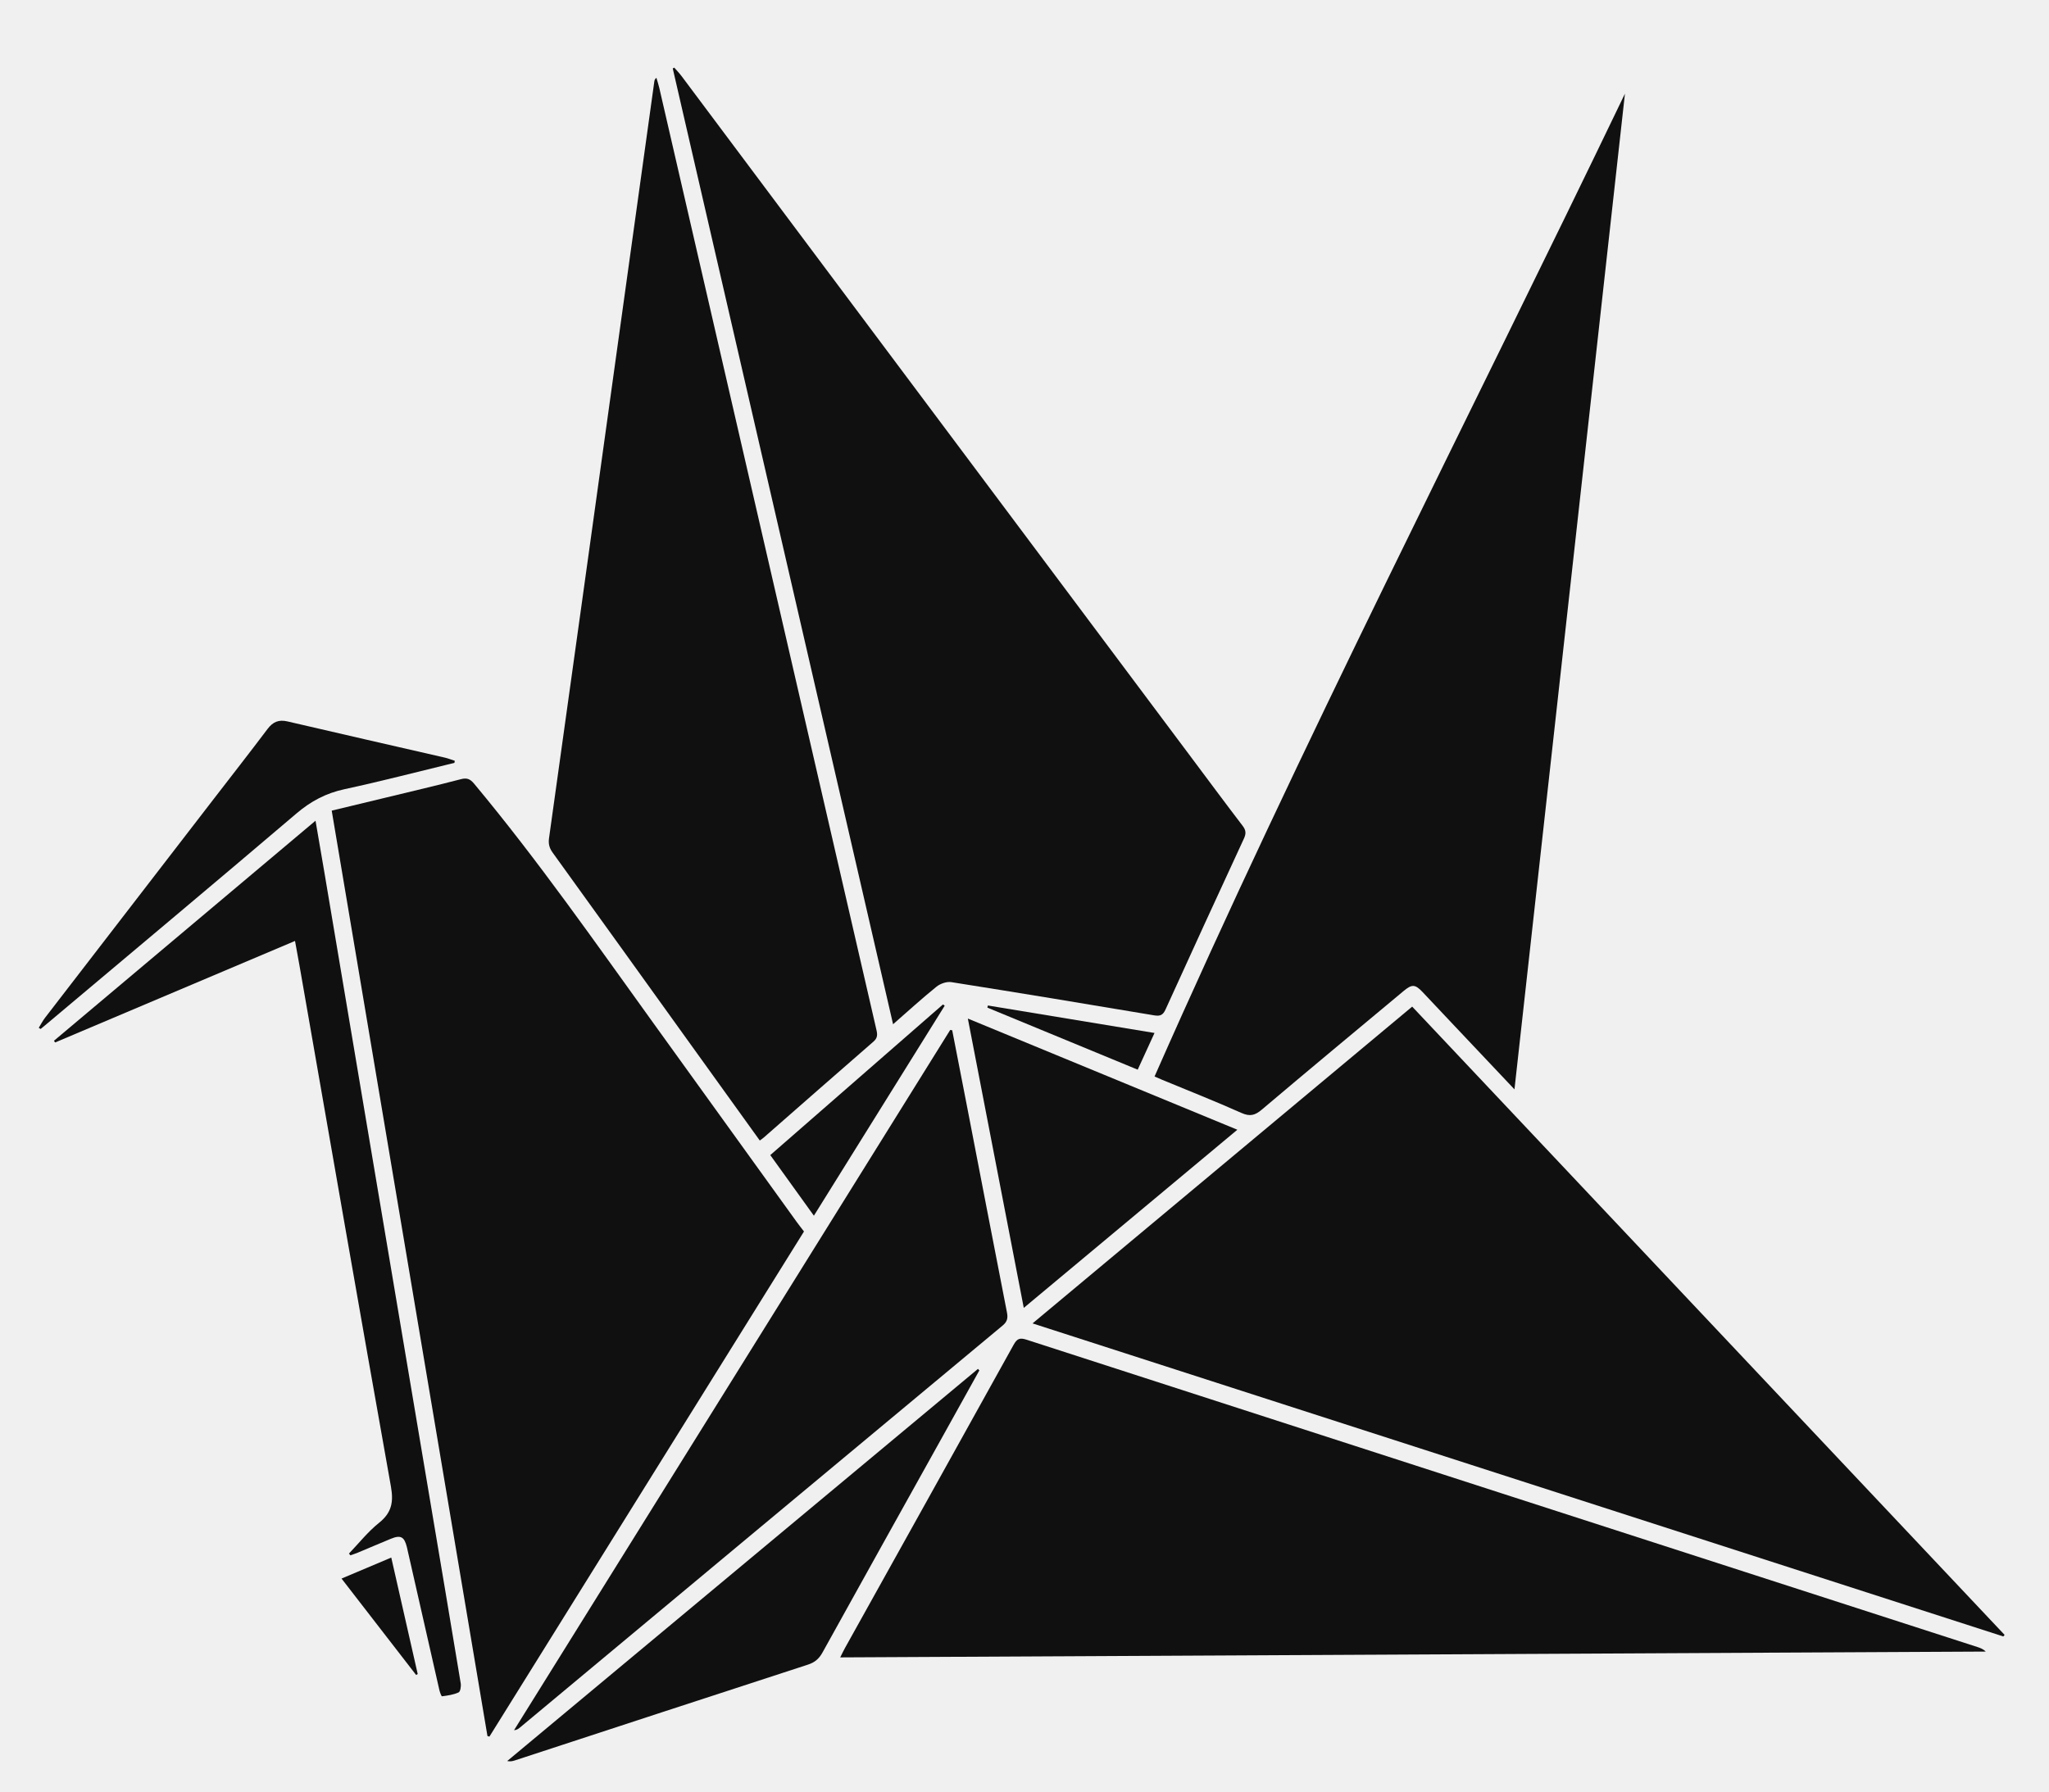
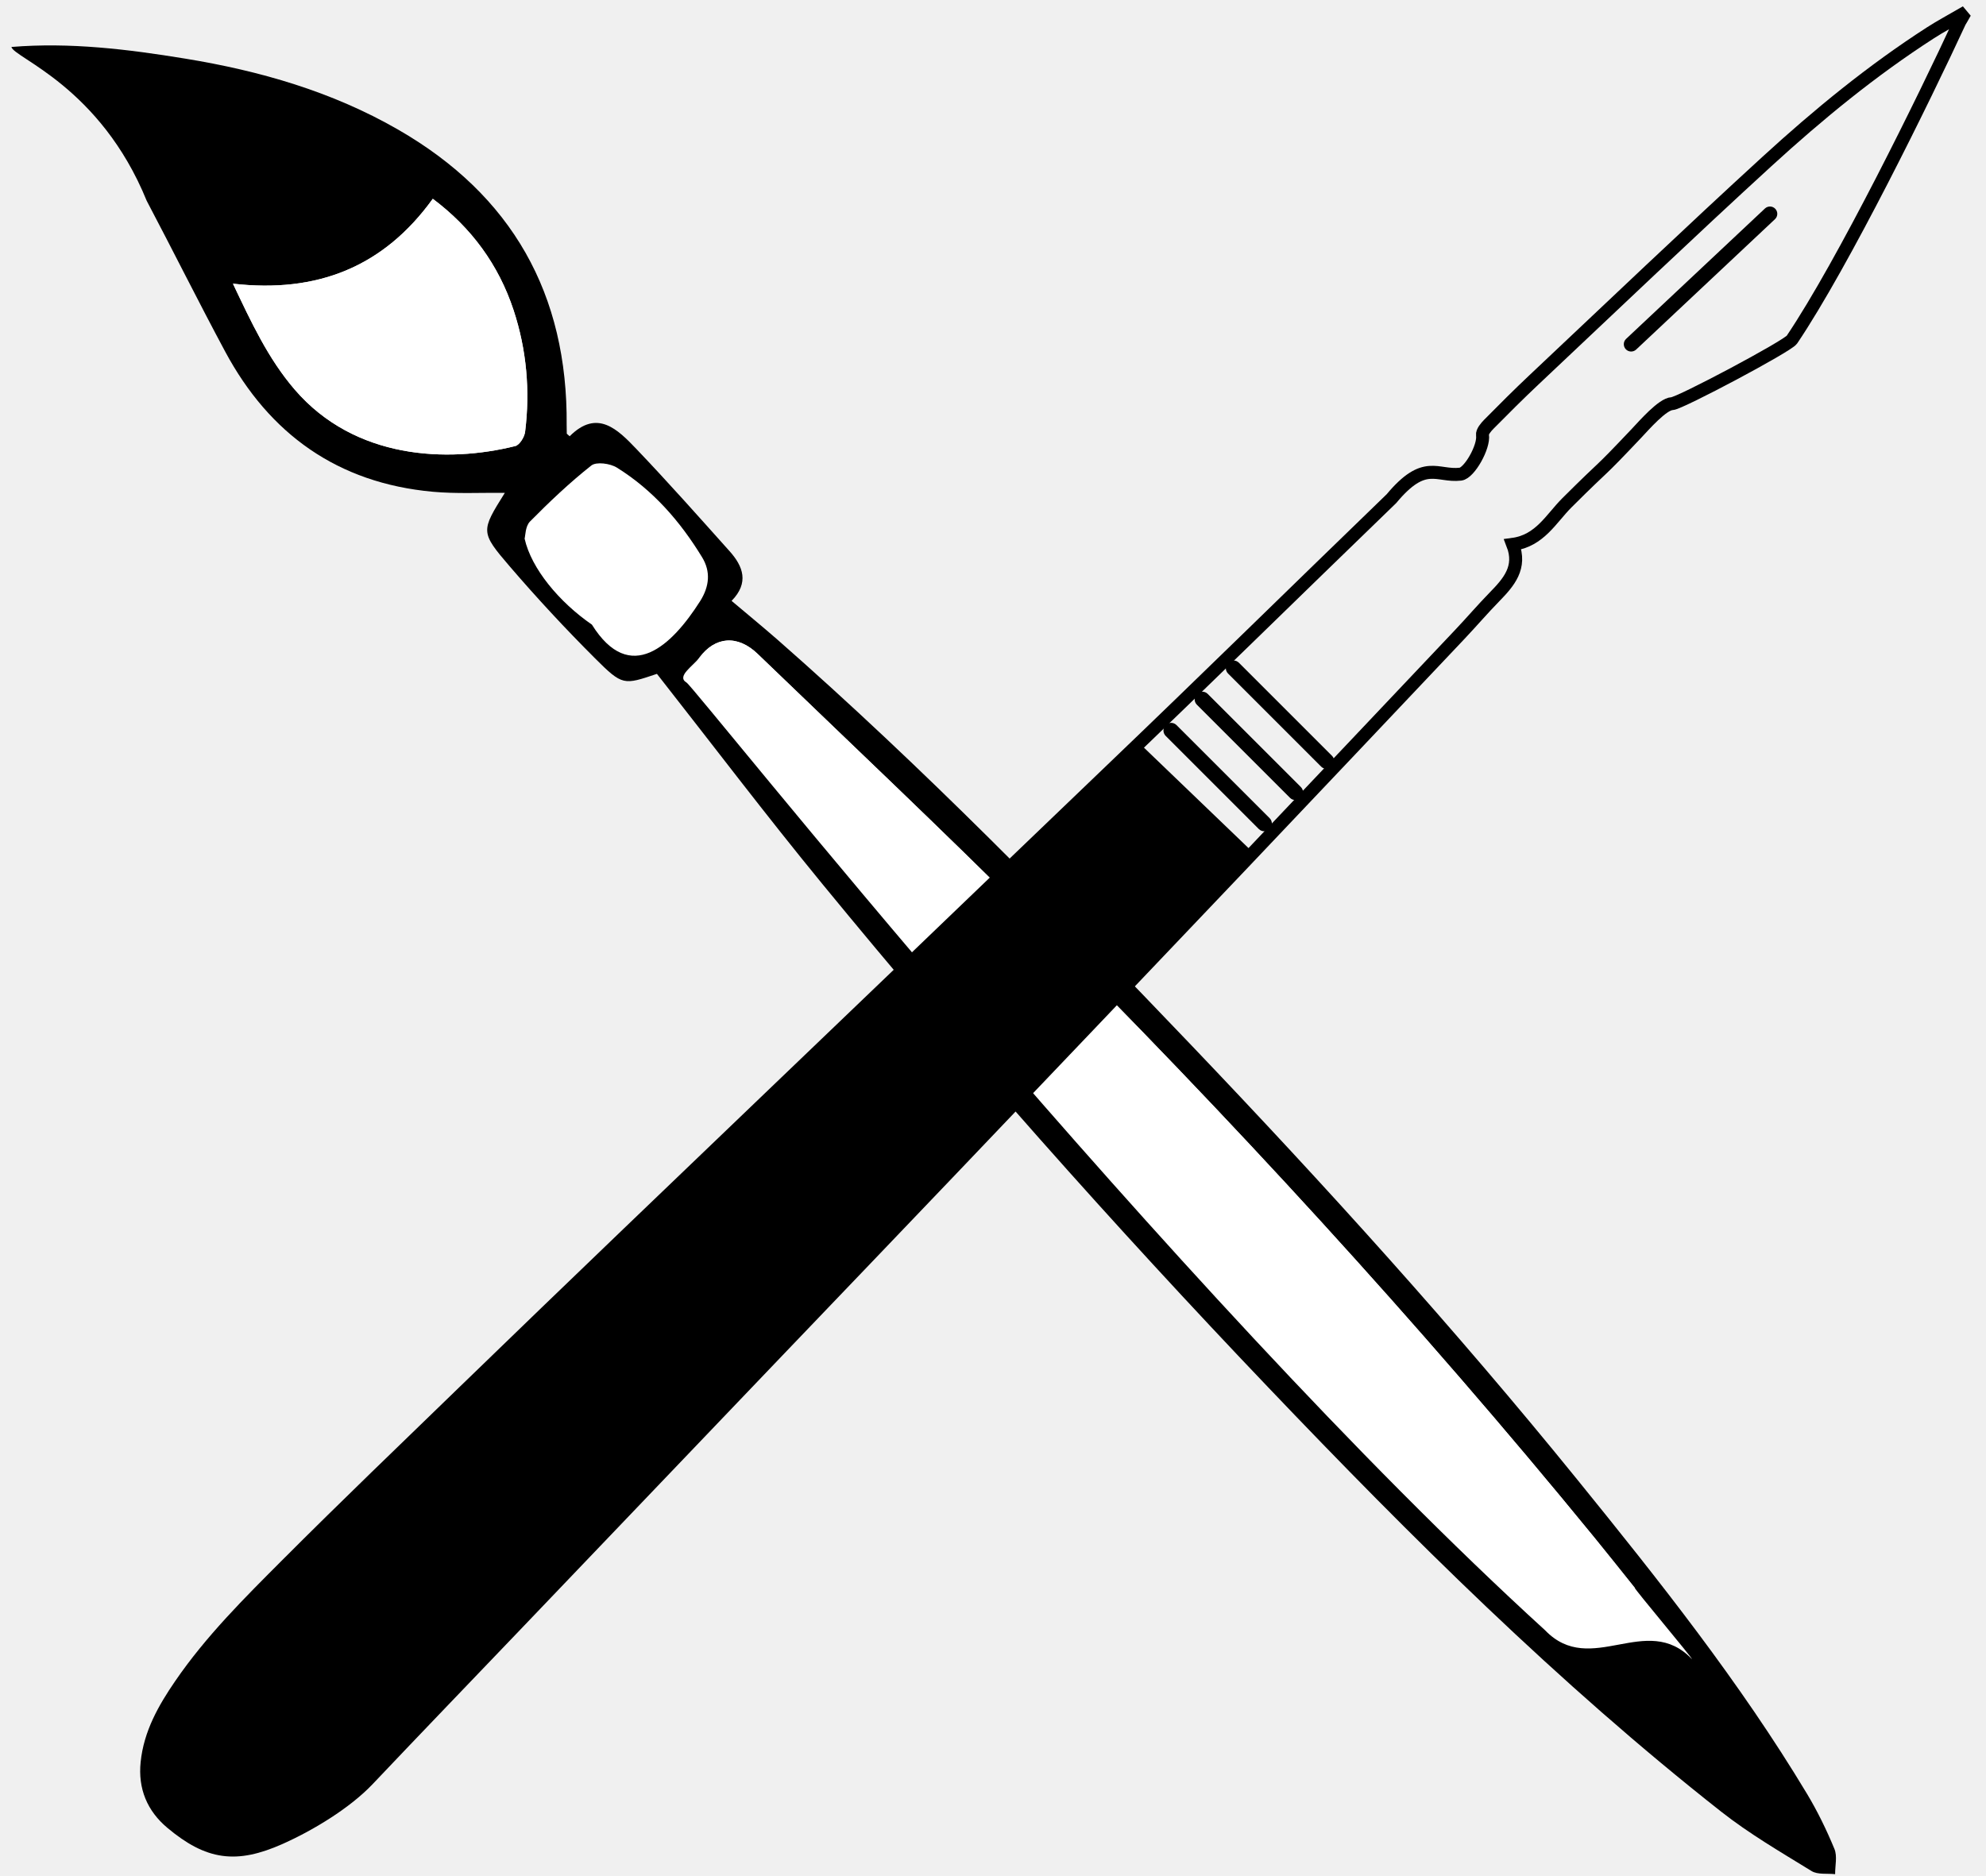
- <svg xmlns="http://www.w3.org/2000/svg" version="1.1" id="Layer_1" x="0px" y="0px" width="423px" height="370px" viewBox="0 0 423 370" enable-background="new 0 0 423 370" xml:space="preserve">
-   <path fill-rule="evenodd" clip-rule="evenodd" fill="#101010" d="M100.631,358.482C89.923,294.839,79.215,231.195,68.48,167.391  c3.874-0.932,7.593-1.823,11.311-2.724c5.121-1.24,10.254-2.438,15.352-3.768c1.258-0.329,1.926-0.04,2.735,0.931  c13.258,15.91,25.082,32.89,37.176,49.67c9.817,13.62,19.629,27.243,29.447,40.862c0.433,0.602,0.899,1.18,1.475,1.933  c-21.614,34.718-43.276,69.513-64.939,104.308C100.901,358.563,100.766,358.522,100.631,358.482z" />
-   <path fill-rule="evenodd" clip-rule="evenodd" fill="#101010" d="M413.571,337.921c-66.683-21.51-133.364-43.018-200.411-64.646  c26.218-21.88,52.189-43.557,78.374-65.412c40.792,43.271,81.546,86.503,122.3,129.734  C413.747,337.705,413.658,337.813,413.571,337.921z" />
-   <path fill-rule="evenodd" clip-rule="evenodd" fill="#101010" d="M184.369,211.5c-15.218-66.035-30.351-131.696-45.483-197.358  c0.104-0.059,0.208-0.118,0.312-0.177c0.503,0.581,1.045,1.133,1.504,1.747c35.107,46.93,70.207,93.864,105.307,140.799  c3.499,4.679,6.975,9.377,10.525,14.018c0.694,0.907,0.74,1.6,0.27,2.62c-5.434,11.749-10.832,23.512-16.186,35.296  c-0.525,1.156-1.094,1.43-2.336,1.222c-13.95-2.346-27.907-4.653-41.879-6.86c-0.964-0.153-2.283,0.305-3.068,0.938  C190.361,206.142,187.538,208.729,184.369,211.5z" />
-   <path fill-rule="evenodd" clip-rule="evenodd" fill="#101010" d="M173.456,342.244c0.42-0.834,0.676-1.389,0.973-1.92  c11.616-20.873,23.248-41.735,34.825-62.63c0.688-1.241,1.249-1.511,2.64-1.061c65.433,21.186,130.882,42.324,196.33,63.471  c0.59,0.19,1.175,0.402,1.731,0.94C331.215,341.443,252.479,341.844,173.456,342.244z" />
-   <path fill-rule="evenodd" clip-rule="evenodd" fill="#101010" d="M312.649,224.946c-4.286-4.535-8.216-8.692-12.142-12.852  c-2.28-2.417-4.549-4.847-6.84-7.255c-1.529-1.608-2.178-1.642-3.915-0.191c-9.771,8.147-19.559,16.272-29.268,24.49  c-1.398,1.185-2.447,1.461-4.197,0.68c-5.384-2.407-10.878-4.568-16.328-6.827c-0.522-0.218-1.04-0.45-1.612-0.699  c30.272-68.686,64.611-135.337,97.11-202.952C327.874,87.706,320.292,156.072,312.649,224.946z" />
-   <path fill-rule="evenodd" clip-rule="evenodd" fill="#101010" d="M156.854,235.514c-4.959-6.896-9.81-13.634-14.656-20.377  c-9.363-13.026-18.713-26.062-28.104-39.069c-0.688-0.953-0.915-1.823-0.75-2.999c4.485-32.051,8.931-64.108,13.385-96.164  c2.782-20.027,5.567-40.055,8.351-60.083c0.031-0.225,0.076-0.447,0.426-0.763c0.2,0.693,0.435,1.379,0.596,2.081  c4.544,19.699,9.081,39.4,13.619,59.102c10.399,45.15,20.796,90.301,31.218,135.447c0.227,0.982,0.228,1.663-0.621,2.4  c-7.57,6.575-15.099,13.199-22.642,19.806C157.464,235.082,157.225,235.236,156.854,235.514z" />
-   <path fill-rule="evenodd" clip-rule="evenodd" fill="#101010" d="M196.575,212.741c1.046,5.377,2.097,10.753,3.137,16.13  c2.72,14.057,5.426,28.117,8.171,42.167c0.222,1.133,0.057,1.887-0.888,2.672c-33.25,27.668-66.476,55.366-99.706,83.058  c-0.296,0.247-0.611,0.472-1.171,0.512c30.014-48.199,60.028-96.397,90.042-144.598  C196.298,212.701,196.437,212.722,196.575,212.741z" />
-   <path fill-rule="evenodd" clip-rule="evenodd" fill="#101010" d="M60.903,194.301c-16.667,7.056-33.097,14.01-49.526,20.965  c-0.08-0.118-0.159-0.237-0.237-0.355c17.913-15.073,35.825-30.146,53.998-45.438c0.649,3.787,1.252,7.25,1.836,10.718  c7.195,42.752,14.387,85.507,21.58,128.26c2.195,13.045,4.403,26.09,6.557,39.143c0.102,0.613-0.067,1.711-0.434,1.879  c-1.049,0.485-2.259,0.65-3.424,0.805c-0.128,0.018-0.445-0.835-0.554-1.311c-2.167-9.492-4.317-18.987-6.471-28.481  c-0.075-0.335-0.146-0.672-0.228-1.005c-0.533-2.16-1.283-2.563-3.307-1.731c-2.277,0.937-4.539,1.913-6.812,2.859  c-0.504,0.21-1.028,0.376-1.542,0.562c-0.098-0.124-0.196-0.249-0.294-0.373c2.046-2.131,3.902-4.499,6.19-6.327  c2.618-2.091,3.045-4.273,2.466-7.521c-6.397-35.858-12.615-71.747-18.884-107.627C61.543,197.749,61.246,196.182,60.903,194.301z" />
-   <path fill-rule="evenodd" clip-rule="evenodd" fill="#101010" d="M202.18,282.984c-2.695,4.849-5.388,9.698-8.085,14.545  c-8.103,14.56-16.22,29.11-24.289,43.689c-0.708,1.28-1.567,2.05-2.988,2.512c-20.197,6.566-40.375,13.191-60.558,19.799  c-0.464,0.152-0.944,0.253-1.552,0.118c32.395-26.991,64.789-53.982,97.184-80.974C201.988,282.777,202.084,282.881,202.18,282.984z  " />
-   <path fill-rule="evenodd" clip-rule="evenodd" fill="#101010" d="M255.442,233.285c-14.778,12.329-29.276,24.427-44.091,36.787  c-3.859-19.966-7.661-39.639-11.547-59.744C218.458,218.025,236.77,225.581,255.442,233.285z" />
-   <path fill-rule="evenodd" clip-rule="evenodd" fill="#101010" d="M93.81,157.527c-7.562,1.833-15.095,3.8-22.698,5.44  c-3.817,0.824-6.94,2.482-9.913,5.013c-17.099,14.554-34.324,28.962-51.506,43.418c-0.431,0.362-0.866,0.722-1.3,1.081  c-0.13-0.08-0.261-0.16-0.392-0.242c0.433-0.698,0.81-1.438,1.309-2.087c11.531-14.978,23.076-29.946,34.617-44.916  c3.777-4.899,7.588-9.773,11.312-14.713c1.107-1.467,2.306-1.974,4.133-1.545c10.815,2.53,21.649,4.981,32.474,7.473  c0.696,0.161,1.365,0.436,2.047,0.658C93.864,157.247,93.837,157.388,93.81,157.527z" />
-   <path fill-rule="evenodd" clip-rule="evenodd" fill="#101010" d="M168.021,251.037c-3.105-4.317-6.008-8.352-9.003-12.515  c11.94-10.418,23.794-20.762,35.649-31.106c0.12,0.085,0.24,0.17,0.359,0.257C186.083,222.033,177.14,236.395,168.021,251.037z" />
-   <path fill-rule="evenodd" clip-rule="evenodd" fill="#101010" d="M203.938,207.63c11.396,1.879,22.791,3.76,34.403,5.674  c-1.195,2.609-2.304,5.03-3.472,7.578c-10.445-4.313-20.74-8.563-31.035-12.813C203.87,207.923,203.904,207.776,203.938,207.63z" />
-   <path fill-rule="evenodd" clip-rule="evenodd" fill="#101010" d="M70.507,325.967c3.531-1.493,6.78-2.865,10.267-4.338  c1.846,8.132,3.651,16.088,5.458,24.045c-0.107,0.068-0.215,0.138-0.323,0.206C80.842,339.329,75.777,332.779,70.507,325.967z" />
+ <svg xmlns="http://www.w3.org/2000/svg" version="1.1" id="Layer_1" x="0px" y="0px" width="153.07px" height="144.57px" viewBox="0 0 153.07 144.57" enable-background="new 0 0 153.07 144.57" xml:space="preserve">
+   <g>
+     <g>
+       <g>
+         <path fill-rule="evenodd" clip-rule="evenodd" d="M0.879,3.621C5.397,3.249,9.86,3.796,14.298,4.523     c5.75,0.941,11.297,2.539,16.384,5.467c8.784,5.055,13.083,12.676,12.993,22.795c-0.003,0.211,0,0.423,0.009,0.635     c0,0.029,0.055,0.056,0.223,0.211c2.116-2.118,3.691-0.541,5.146,0.984c2.451,2.57,4.813,5.23,7.182,7.879     c1.041,1.163,1.519,2.431,0.152,3.827c1.236,1.044,2.42,2.013,3.571,3.021c11.198,9.83,21.593,20.481,31.875,31.246     c10.303,10.794,20.314,21.85,29.713,33.446c6.311,7.787,12.551,15.635,17.729,24.252c0.813,1.354,1.51,2.789,2.113,4.249     c0.232,0.559,0.049,1.291,0.053,1.944c-0.613-0.07-1.346,0.052-1.82-0.243c-2.371-1.46-4.801-2.871-6.98-4.589     c-12.572-9.898-23.889-21.156-34.91-32.713C85.801,94.43,74.338,81.503,63.379,68.14c-4.342-5.295-8.479-10.757-12.746-16.192     c-2.568,0.86-2.64,0.932-4.784-1.21c-2.272-2.27-4.463-4.63-6.555-7.067c-2.291-2.668-2.224-2.726-0.384-5.676     c-1.874-0.022-3.731,0.081-5.567-0.087c-7.293-0.67-12.564-4.423-15.993-10.814c-2.063-3.847-4.008-7.758-6.044-11.618     C7.724,6.684,1.07,4.458,0.879,3.621z M17.955,21.869c1.409,2.966,2.711,5.783,4.764,8.168     c4.628,5.376,11.756,5.656,16.997,4.349c0.329-0.083,0.703-0.689,0.756-1.093c0.396-3.186,0.114-6.338-0.888-9.384     c-1.156-3.501-3.254-6.358-6.227-8.584C29.557,20.595,24.422,22.613,17.955,21.869z M125.842,122.602     c0.049-0.069,0.1-0.135,0.152-0.202c-1.041-1.296-2.07-2.6-3.123-3.888c-13.596-16.639-28.125-32.432-43.32-47.612     c-6.945-6.938-14.084-13.679-21.155-20.491c-1.548-1.491-3.277-1.347-4.486,0.283c-0.493,0.662-0.531,1.227,0.269,1.706     c0.702,0.417,1.421,0.828,2.034,1.355c4.197,3.6,8.497,7.092,12.524,10.875c16.074,15.083,31.31,31,46.574,46.889     C118.84,115.19,122.332,118.904,125.842,122.602z M41.198,41.651c0.458,2.066,2.388,4.374,4.625,5.915     c3.021,2.082,5.5,1.432,7.433-1.613c0.648-1.02,0.738-2.038,0.143-3.016c-1.508-2.47-3.386-4.629-5.862-6.168     c-0.462-0.284-1.409-0.416-1.755-0.142c-1.49,1.178-2.877,2.494-4.213,3.849C41.243,40.804,41.251,41.463,41.198,41.651z" />
+         <path fill-rule="evenodd" clip-rule="evenodd" fill="#FFFFFF" d="M17.955,21.869c6.468,0.745,11.603-1.273,15.402-6.544     c2.973,2.227,5.07,5.083,6.227,8.584c1.002,3.046,1.283,6.198,0.888,9.384c-0.053,0.403-0.427,1.01-0.756,1.093     c-5.241,1.308-12.369,1.028-16.997-4.349C20.666,27.652,19.364,24.834,17.955,21.869z" />
+         <path fill-rule="evenodd" clip-rule="evenodd" fill="#FFFFFF" d="M130.412,127.908c-3.51-3.696-7.795,1.443-11.326-2.232     c-28.924-26.373-65.473-72.64-66.172-73.058c-0.803-0.479,0.503-1.265,0.996-1.927c1.209-1.629,2.938-1.774,4.486-0.283     c7.07,6.813,14.21,13.553,21.155,20.491c15.195,15.181,29.725,30.974,43.32,47.612c1.053,1.288,2.082,2.592,3.123,3.888     C125.941,122.467,130.465,127.842,130.412,127.908z" />
+         <path fill-rule="evenodd" clip-rule="evenodd" fill="#FFFFFF" d="M40.434,41.522c0.062-0.211,0.051-0.95,0.415-1.319     c1.499-1.519,3.056-2.996,4.726-4.316c0.39-0.308,1.453-0.161,1.969,0.16c2.776,1.725,4.885,4.146,6.573,6.917     c0.668,1.097,0.567,2.238-0.157,3.382c-2.17,3.416-5.397,6.514-8.339,1.807C43.112,46.425,40.95,43.837,40.434,41.522z" />
+       </g>
+     </g>
+     <g>
+       <g>
+         <path fill-rule="evenodd" clip-rule="evenodd" fill="none" stroke="#000000" stroke-miterlimit="10" d="M151.287,1.259     c-0.08,0.139-0.152,0.283-0.24,0.415c-2.711,5.863-8.963,18.608-12.936,24.51c-0.338,0.502-8.629,4.909-9.234,4.932     c-0.736,0.029-2.17,1.68-2.746,2.29c-3.283,3.468-1.98,1.985-5.362,5.355c-1.216,1.211-2.082,2.925-4.177,3.204     c0.691,1.78-0.301,2.918-1.398,4.042c-0.918,0.94-1.773,1.941-2.678,2.897c-5.6,5.92-11.195,11.843-16.809,17.75     c-7.445,7.834-14.901,15.658-22.36,23.479c-4.4,4.615-8.815,9.216-13.222,13.824c-6.816,7.131-13.631,14.264-20.448,21.394     c-3.774,3.948-7.564,7.88-11.321,11.845c-1.702,1.795-4.5,3.486-6.799,4.506c-3.358,1.487-5.474,1.221-8.336-1.178     c-1.435-1.201-2.076-2.754-1.884-4.633c0.23-2.266,1.317-4.172,2.566-5.996c2.354-3.443,5.308-6.369,8.233-9.3     c4.485-4.493,9.069-8.888,13.626-13.309c4.208-4.082,8.429-8.149,12.657-12.21c7.445-7.148,14.901-14.287,22.351-21.432     c4.891-4.691,9.773-9.39,14.667-14.076c7.786-7.455,14.058-13.634,21.807-21.126c2.575-3.09,3.496-1.678,5.322-1.889     c0.684-0.079,1.836-2.12,1.697-3.01c-0.039-0.251,0.262-0.609,0.488-0.838c1.146-1.159,2.299-2.313,3.484-3.429     c5.975-5.625,11.906-11.295,17.959-16.834c3.943-3.608,8.08-7.005,12.59-9.909c0.777-0.5,1.596-0.936,2.396-1.402     C151.217,1.174,151.252,1.216,151.287,1.259z" />
+         <path d="M102.666,58.268c0.23,0.23,0.23,0.604,0,0.834l0,0c-0.23,0.23-0.604,0.23-0.835,0l-7.178-7.178     c-0.231-0.23-0.231-0.604,0-0.834l0,0c0.229-0.23,0.604-0.23,0.835,0L102.666,58.268z" />
+         <path d="M100.262,60.671c0.23,0.23,0.23,0.604,0,0.835l0,0c-0.23,0.23-0.604,0.23-0.834,0l-7.178-7.178     c-0.231-0.23-0.231-0.604,0-0.835l0,0c0.23-0.23,0.604-0.23,0.834,0L100.262,60.671z" />
+         <path d="M97.858,63.075c0.23,0.23,0.23,0.604,0,0.835l0,0c-0.23,0.23-0.604,0.23-0.835,0l-7.178-7.178     c-0.23-0.23-0.23-0.604,0-0.835l0,0c0.23-0.23,0.604-0.23,0.834,0L97.858,63.075z" />
+         <path fill-rule="evenodd" clip-rule="evenodd" d="M15.044,128.066c0,0-5.15,7.039-3.605,9.614     c1.545,2.575,5.298,6.839,10.118,4.021c4.819-2.818,8.768-6.252,9.798-7.969c1.03-1.718,50.65-52.883,50.65-52.883l14.422-15.28     l-8.757-8.413l-55.628,53.568C32.042,110.725,18.307,124.804,15.044,128.066z" />
+       </g>
+       <path fill-rule="evenodd" clip-rule="evenodd" d="M136.806,16.896c0.228-0.213,0.238-0.571,0.024-0.798l0,0    c-0.213-0.227-0.57-0.238-0.798-0.025l-10.7,10.05c-0.228,0.214-0.238,0.571-0.025,0.799l0,0c0.213,0.227,0.57,0.238,0.799,0.025    L136.806,16.896z" />
+     </g>
+   </g>
</svg>
